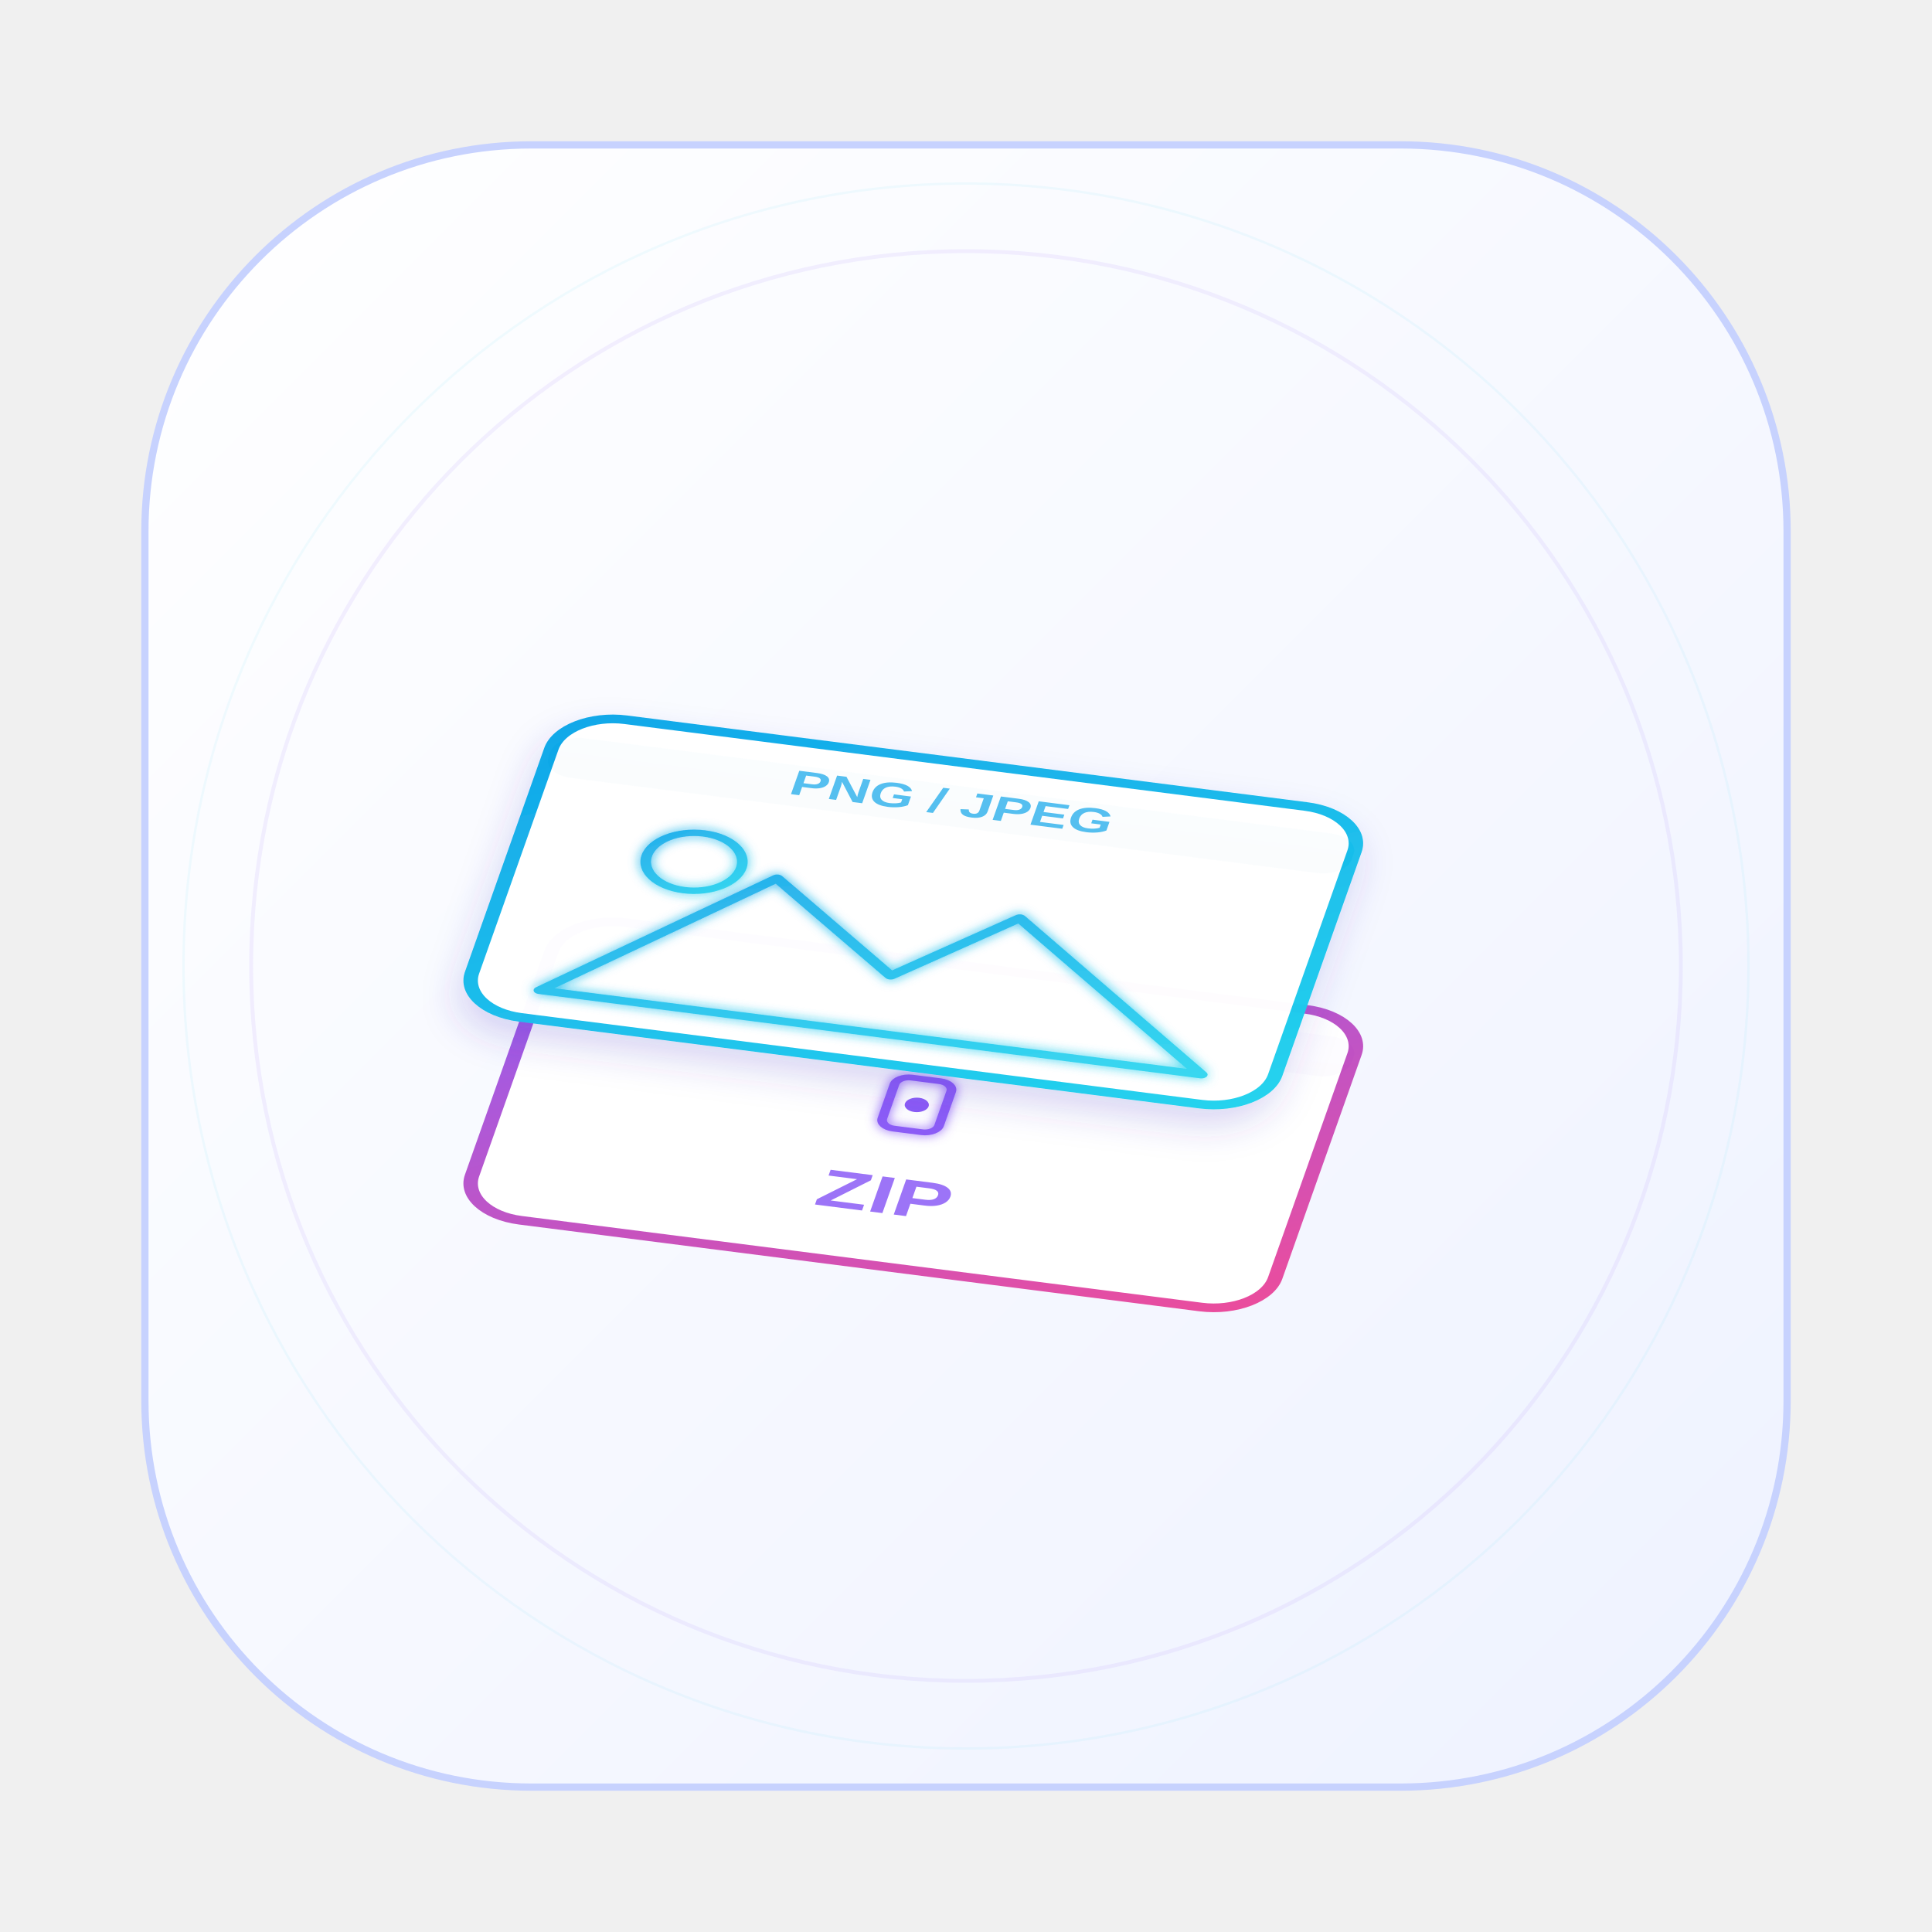
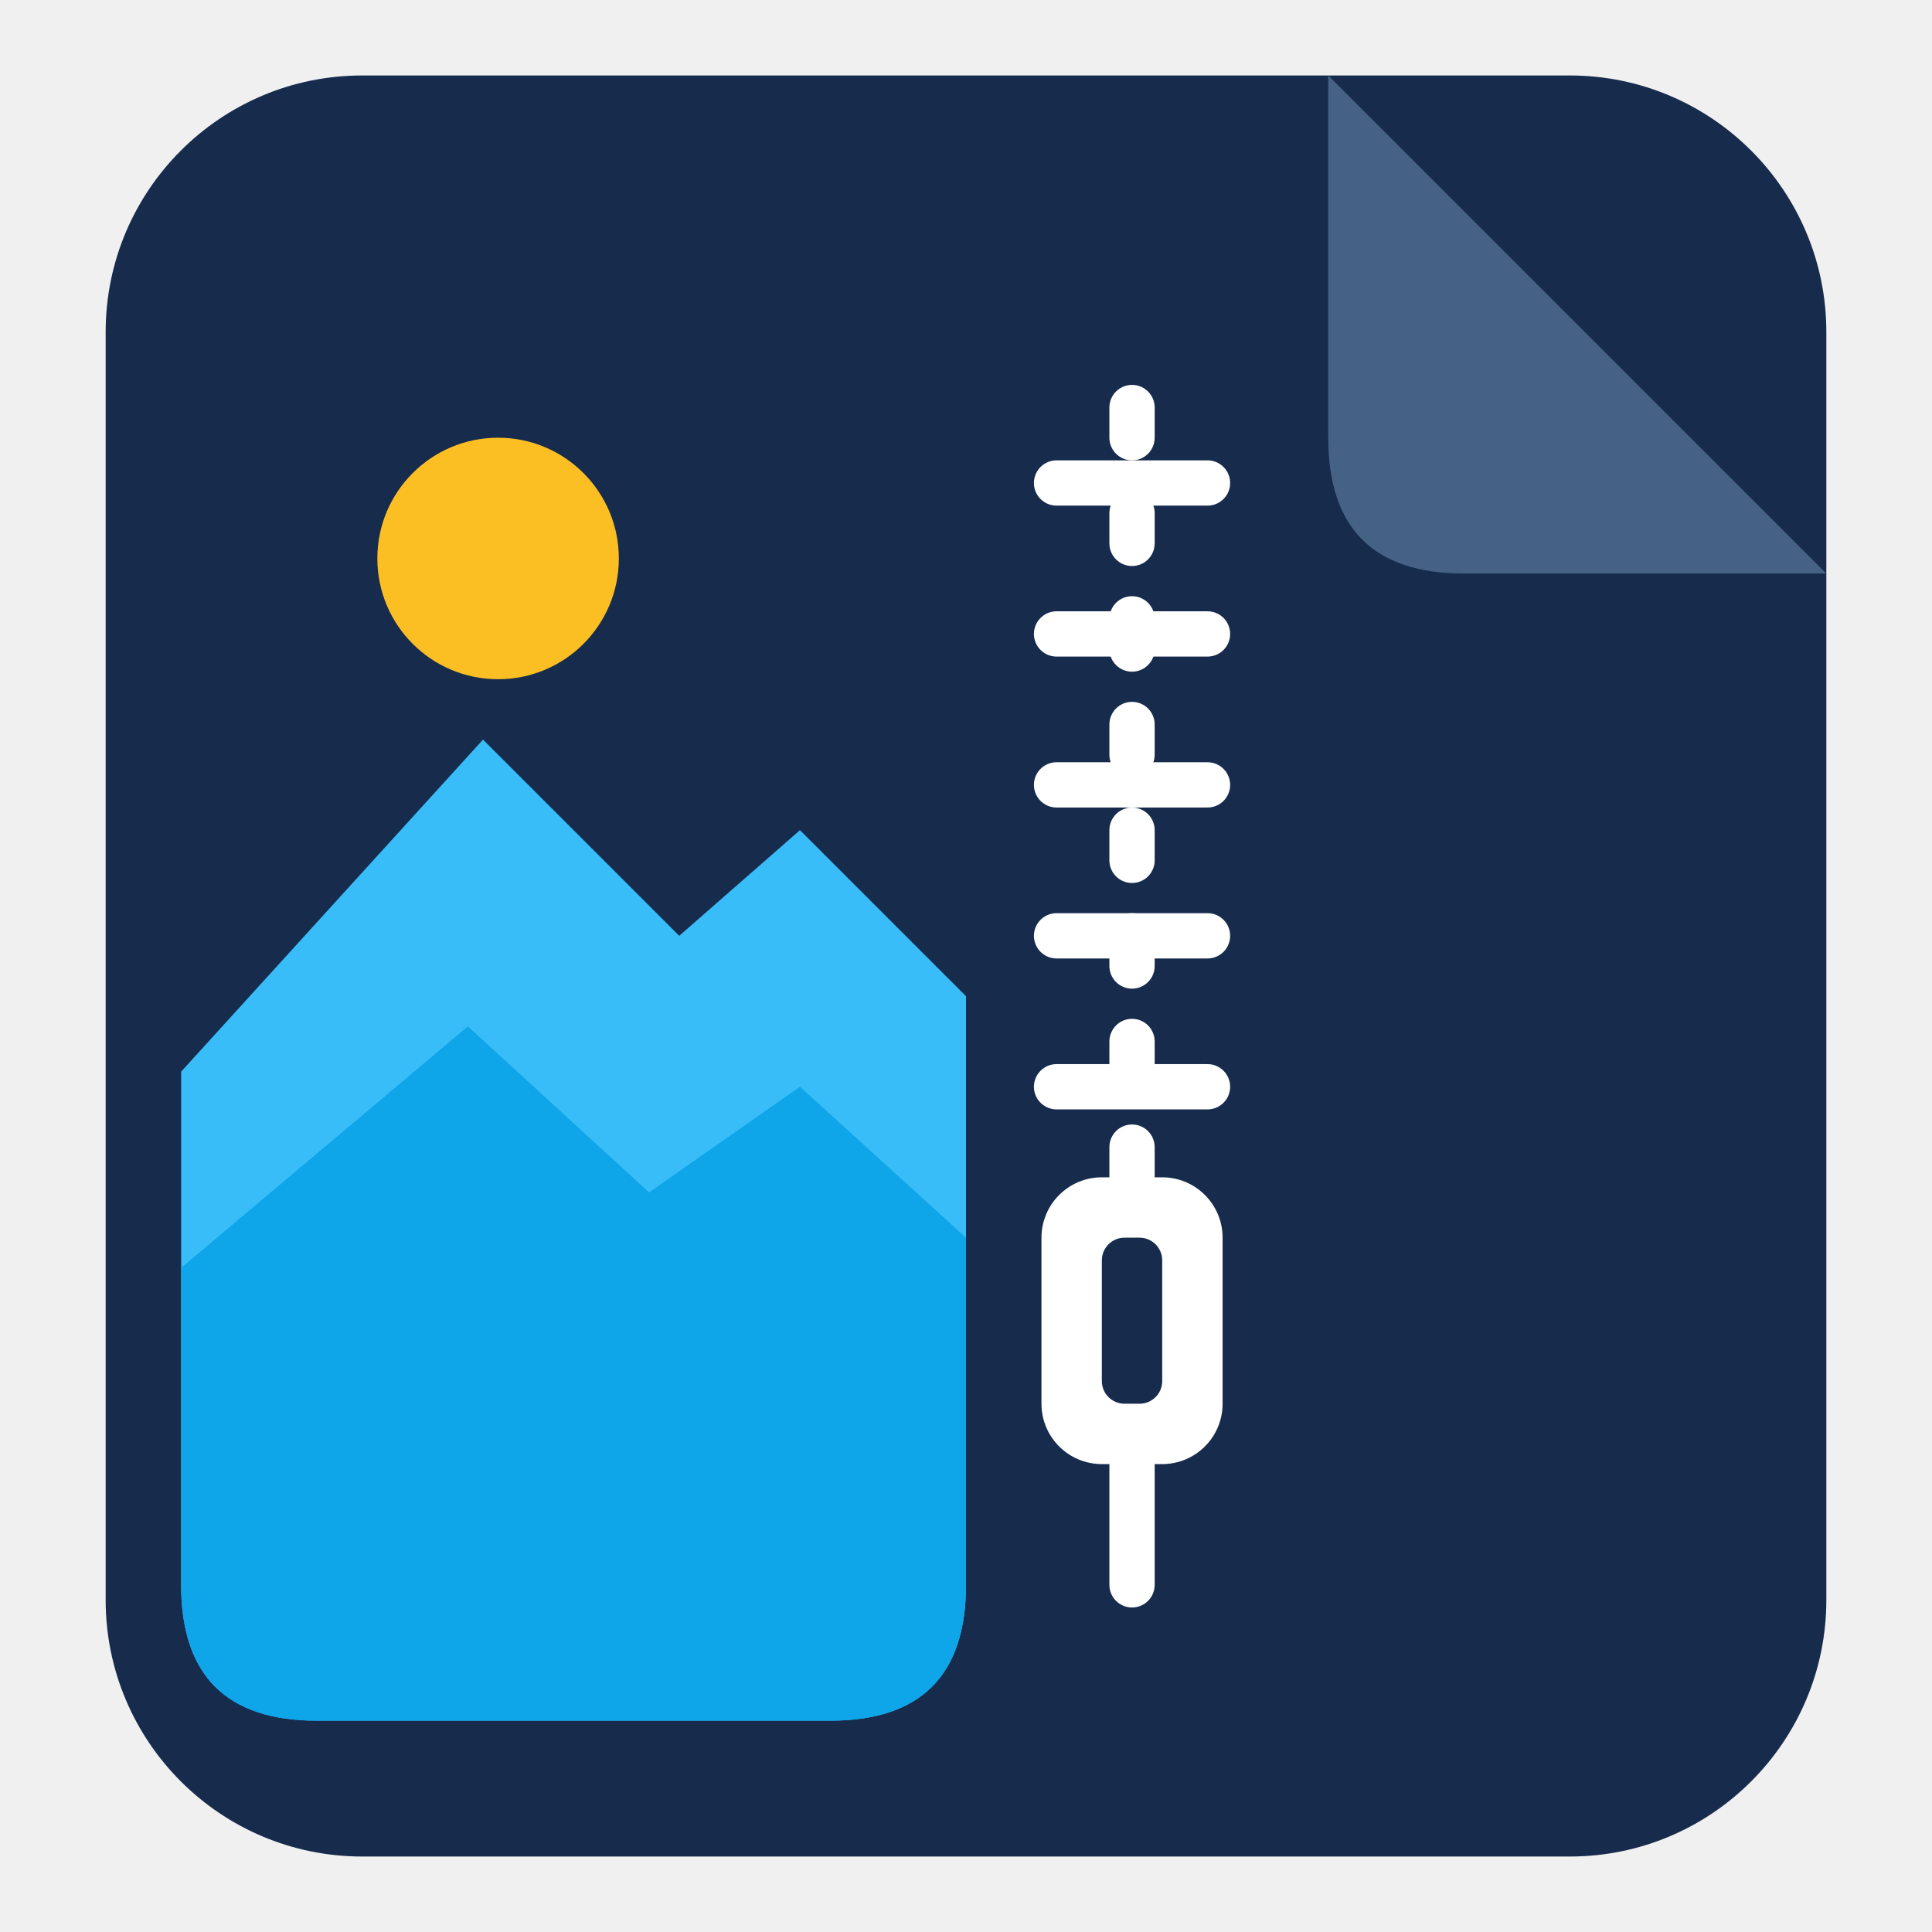
- <svg xmlns="http://www.w3.org/2000/svg" viewBox="0 0 400 400" width="400" height="400">
-   <defs>
-     <linearGradient id="bgGrad" x1="0%" y1="0%" x2="100%" y2="100%">
-       <stop offset="0%" style="stop-color:#ffffff" />
-       <stop offset="100%" style="stop-color:#eef2ff" />
-     </linearGradient>
-     <linearGradient id="imgGrad" x1="0%" y1="0%" x2="100%" y2="100%">
-       <stop offset="0%" style="stop-color:#0ea5e9" />
-       <stop offset="100%" style="stop-color:#22d3ee" />
-     </linearGradient>
-     <linearGradient id="zipGrad" x1="0%" y1="0%" x2="100%" y2="100%">
-       <stop offset="0%" style="stop-color:#8b5cf6" />
-       <stop offset="100%" style="stop-color:#ec4899" />
-     </linearGradient>
-     <linearGradient id="imgSide" x1="0%" y1="0%" x2="0%" y2="100%">
-       <stop offset="0%" style="stop-color:#0ea5e9" />
-       <stop offset="100%" style="stop-color:#0369a1" />
-     </linearGradient>
-     <linearGradient id="zipSide" x1="0%" y1="0%" x2="0%" y2="100%">
-       <stop offset="0%" style="stop-color:#8b5cf6" />
-       <stop offset="100%" style="stop-color:#6d28d9" />
-     </linearGradient>
-     <filter id="softGlow">
-       <feGaussianBlur stdDeviation="1.5" result="blur" />
-       <feMerge>
-         <feMergeNode in="blur" />
-         <feMergeNode in="SourceGraphic" />
-       </feMerge>
-     </filter>
-     <filter id="layerShadow">
-       <feDropShadow dx="0" dy="6" stdDeviation="5" flood-color="#4338ca" flood-opacity="0.2" />
-     </filter>
-   </defs>
-   <rect x="30" y="30" width="340" height="340" rx="80" ry="80" fill="url(#bgGrad)" />
-   <rect x="30" y="30" width="340" height="340" rx="80" ry="80" fill="none" stroke="#c7d2fe" stroke-width="1.5" />
-   <g transform="translate(200, 200) scale(1, 0.6) translate(-200, -200)">
-     <g transform="translate(0, -50)">
-       <g transform="translate(0, 10) rotate(12, 200, 240)">
-         <rect x="115" y="248" width="170" height="14" rx="6" ry="6" fill="url(#zipSide)" opacity="0.9" />
-         <path d="M115 248 L115 240 L115 240 L115 248 Z" fill="url(#zipSide)" opacity="0.9" />
-         <rect x="115" y="240" width="170" height="105" rx="13" ry="13" fill="#ffffff" stroke="url(#zipGrad)" stroke-width="3" opacity="0.98" />
-         <line x1="200" y1="240" x2="200" y2="345" stroke="url(#zipGrad)" stroke-width="2.5" opacity="0.85" />
-         <rect x="194" y="280" width="12" height="18" rx="3" ry="3" fill="none" stroke="#8b5cf6" stroke-width="2" filter="url(#softGlow)" />
-         <circle cx="200" cy="289" r="2.5" fill="#8b5cf6" />
-         <text x="200" y="327" font-family="'Segoe UI', Arial, sans-serif" font-size="18" fill="#8b5cf6" text-anchor="middle" font-weight="700" opacity="0.85">ZIP</text>
-       </g>
-       <g transform="translate(0, 0) rotate(12, 200, 180)" filter="url(#layerShadow)">
-         <rect x="115" y="188" width="170" height="14" rx="6" ry="6" fill="url(#imgSide)" opacity="0.9" />
-         <path d="M115 188 L115 180 L115 180 L115 188 Z" fill="url(#imgSide)" opacity="0.9" />
-         <rect x="115" y="180" width="170" height="105" rx="13" ry="13" fill="#ffffff" stroke="url(#imgGrad)" stroke-width="3" opacity="0.98" />
-         <circle cx="152" cy="225" r="10" fill="none" stroke="url(#imgGrad)" stroke-width="2.2" opacity="0.9" filter="url(#softGlow)" />
-         <path d="M130 275 L170 227 L200 255 L222 230 L270 275 Z" fill="none" stroke="url(#imgGrad)" stroke-width="2.6" stroke-linejoin="round" opacity="0.9" filter="url(#softGlow)" />
-         <text x="200" y="198" font-family="'Segoe UI', Arial, sans-serif" font-size="12" fill="#0ea5e9" text-anchor="middle" font-weight="700" opacity="0.7">PNG / JPEG</text>
-       </g>
-     </g>
-   </g>
-   <circle cx="200" cy="200" r="148" fill="none" stroke="#a78bfa" stroke-width="0.8" opacity="0.12" />
-   <circle cx="200" cy="200" r="162" fill="none" stroke="#22d3ee" stroke-width="0.5" opacity="0.06" />
+ <svg xmlns="http://www.w3.org/2000/svg" viewBox="0 0 128 128" width="128" height="128">
+   <rect x="7" y="5" width="114" height="118" rx="17" fill="#172B4D" />
+   <path d="M88 5 L121 38 H97 Q88 38 88 29 Z" fill="#456184" />
+   <circle cx="33" cy="37" r="8" fill="#FBBF24" />
+   <path d="M12 71 L32 49 L45 62 L53 55            L64 66 V105 Q64 114 55 114            H21 Q12 114 12 105 Z" fill="#38BDF8" />
+   <path d="M12 84 L31 68 L43 79 L53 72            L64 82 V105 Q64 114 55 114            H21 Q12 114 12 105 Z" fill="#0EA5E9" />
+   <path d="M75 27 V87" stroke="#FFFFFF" stroke-width="3" stroke-linecap="round" stroke-dasharray="2 5" />
+   <path d="M70 32 H80            M70 42 H80            M70 52 H80            M70 62 H80            M70 72 H80" stroke="#FFFFFF" stroke-width="3" stroke-linecap="round" />
+   <rect x="69" y="78" width="12" height="19" rx="4" fill="#FFFFFF" />
+   <rect x="73" y="82" width="4" height="11" rx="1.5" fill="#172B4D" />
+   <path d="M75 97 V105" stroke="#FFFFFF" stroke-width="3" stroke-linecap="round" />
</svg>
